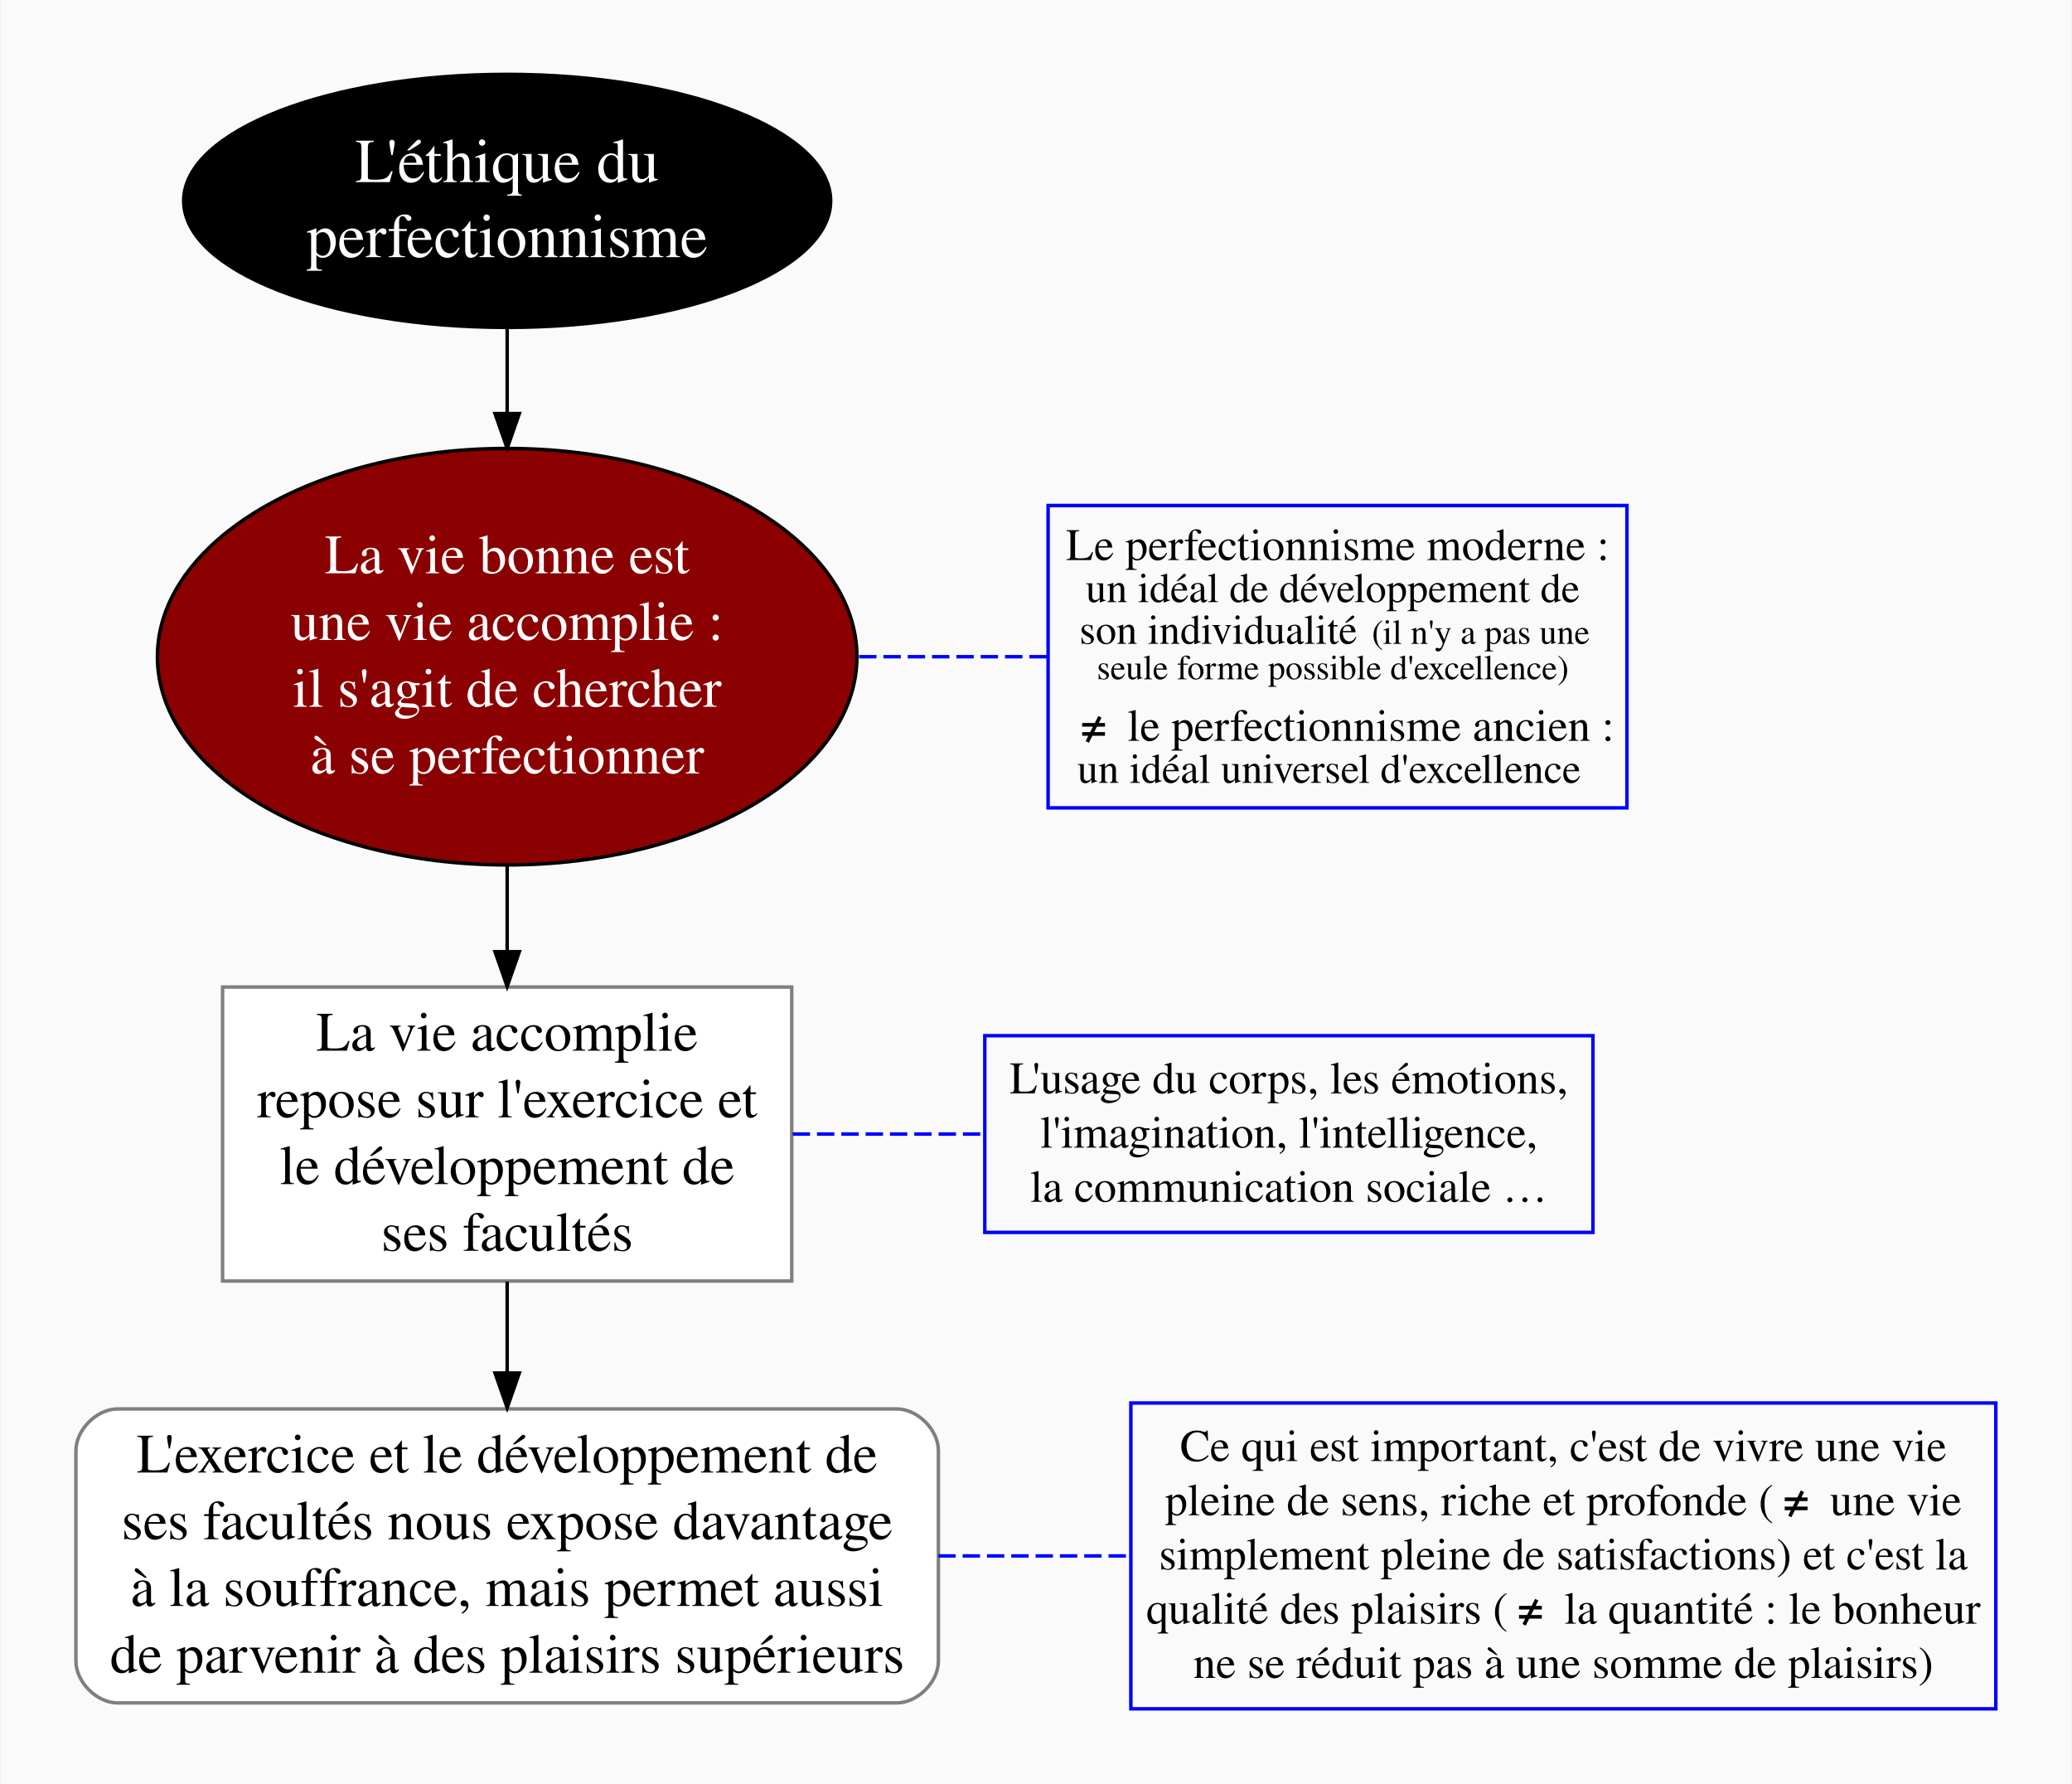
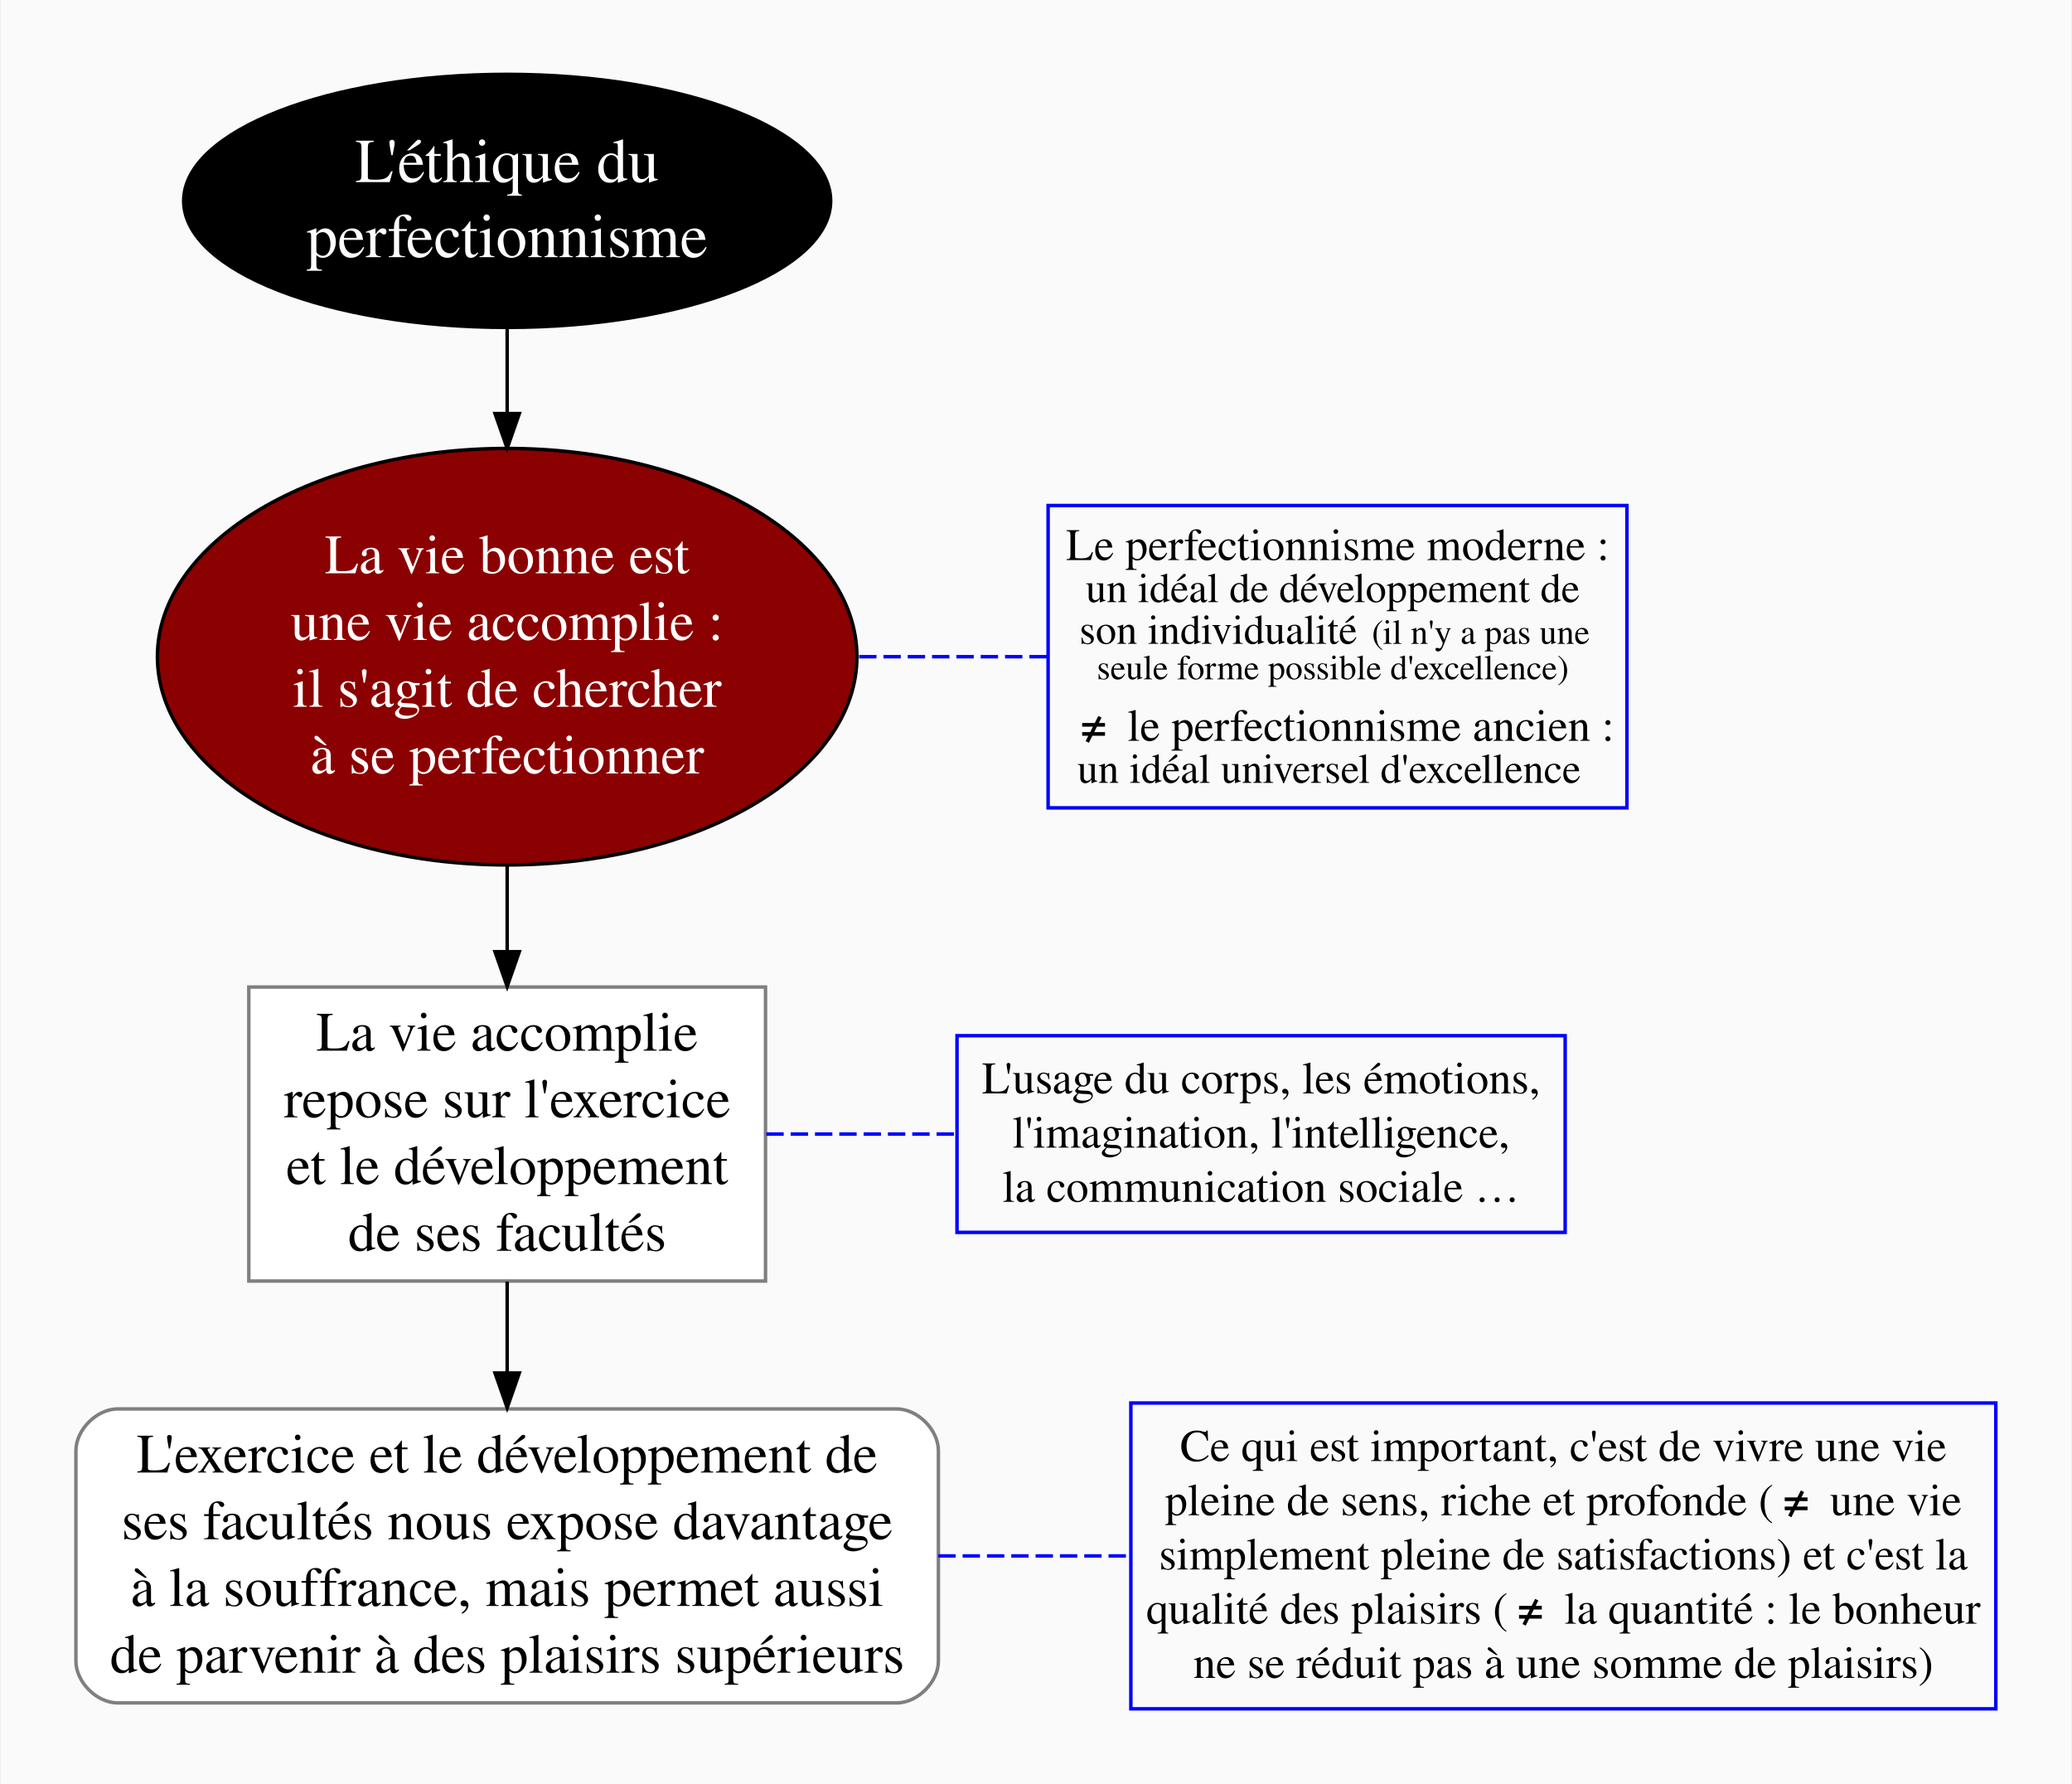
<svg xmlns="http://www.w3.org/2000/svg" width="596pt" height="513pt" viewBox="0.00 0.00 595.75 513.33">
  <g id="graph0" class="graph" transform="scale(1 1) rotate(0) translate(21.6 491.733)">
    <polygon fill="#fafafa" stroke="transparent" points="-21.6,21.6 -21.6,-491.733 574.151,-491.733 574.151,21.6 -21.6,21.6" />
    <g id="node1" class="node">
      <ellipse fill="#000000" stroke="#000000" cx="124.061" cy="-433.929" rx="93.112" ry="36.409" />
      <text text-anchor="middle" x="124.061" y="-439.329" font-family="Times,serif" font-size="18.00" fill="#ffffff">L'éthique du</text>
      <text text-anchor="middle" x="124.061" y="-417.729" font-family="Times,serif" font-size="18.00" fill="#ffffff">perfectionnisme</text>
    </g>
    <g id="node2" class="node">
      <ellipse fill="#8b0000" stroke="#000000" cx="124.061" cy="-302.763" rx="100.669" ry="59.925" />
      <text text-anchor="middle" x="124.061" y="-326.763" font-family="Times,serif" font-size="16.00" fill="#ffffff">La vie bonne est</text>
      <text text-anchor="middle" x="124.061" y="-307.563" font-family="Times,serif" font-size="16.00" fill="#ffffff">une vie accomplie :</text>
      <text text-anchor="middle" x="124.061" y="-288.363" font-family="Times,serif" font-size="16.00" fill="#ffffff">il s'agit de chercher</text>
      <text text-anchor="middle" x="124.061" y="-269.163" font-family="Times,serif" font-size="16.00" fill="#ffffff">à se perfectionner</text>
    </g>
    <g id="edge1" class="edge">
      <path fill="none" stroke="#000000" d="M124.061,-397.706C124.061,-389.734 124.061,-381.165 124.061,-372.791" />
      <polygon fill="#000000" stroke="#000000" points="127.561,-372.725 124.061,-362.725 120.561,-372.725 127.561,-372.725" />
    </g>
    <g id="node3" class="node">
-       <polygon fill="#ffffff" stroke="#7f7f7f" points="205.97,-207.7 42.152,-207.7 42.152,-123.1 205.97,-123.1 205.97,-207.7" />
+       <polygon fill="#ffffff" stroke="#7f7f7f" points="198.421,-207.7 49.7,-207.7 49.7,-123.1 198.421,-123.1 198.421,-207.7" />
      <text text-anchor="middle" x="124.061" y="-189.4" font-family="Times,serif" font-size="16.00" fill="#000000">La vie accomplie</text>
-       <text text-anchor="middle" x="124.061" y="-170.2" font-family="Times,serif" font-size="16.00" fill="#000000">repose sur l'exercice et</text>
-       <text text-anchor="middle" x="124.061" y="-151" font-family="Times,serif" font-size="16.00" fill="#000000">le développement de</text>
-       <text text-anchor="middle" x="124.061" y="-131.8" font-family="Times,serif" font-size="16.00" fill="#000000">ses facultés</text>
+       <text text-anchor="middle" x="124.061" y="-170.2" font-family="Times,serif" font-size="16.00" fill="#000000">repose sur l'exercice</text>
+       <text text-anchor="middle" x="124.061" y="-151" font-family="Times,serif" font-size="16.00" fill="#000000">et le développement</text>
+       <text text-anchor="middle" x="124.061" y="-131.8" font-family="Times,serif" font-size="16.00" fill="#000000">de ses facultés</text>
    </g>
    <g id="edge2" class="edge">
      <path fill="none" stroke="#000000" d="M124.061,-242.513C124.061,-234.302 124.061,-225.928 124.061,-217.87" />
      <polygon fill="#000000" stroke="#000000" points="127.561,-217.867 124.061,-207.868 120.561,-217.868 127.561,-217.867" />
    </g>
    <g id="node5" class="node">
      <polygon fill="#fafafa" stroke="#0000ff" points="446.363,-346.263 279.759,-346.263 279.759,-259.263 446.363,-259.263 446.363,-346.263" />
      <text text-anchor="start" x="284.91" y="-330.563" font-family="Times,serif" font-size="13.00" fill="#000000">Le perfectionnisme moderne :</text>
      <text text-anchor="start" x="290.59" y="-318.463" font-family="Times,serif" font-size="12.00" fill="#000000">un idéal de développement de</text>
      <text text-anchor="start" x="288.772" y="-306.463" font-family="Times,serif" font-size="12.00" fill="#000000">son individualité </text>
      <text text-anchor="start" x="372.928" y="-306.463" font-family="Times,serif" font-size="10.00" fill="#000000">(il n'y a pas une</text>
      <text text-anchor="start" x="293.787" y="-296.263" font-family="Times,serif" font-size="10.00" fill="#000000">seule forme possible d'excellence)</text>
      <text text-anchor="start" x="286.353" y="-278.563" font-family="Times,serif" font-size="13.00" fill="#000000">≠ le perfectionnisme ancien :</text>
      <text text-anchor="start" x="288.181" y="-266.463" font-family="Times,serif" font-size="12.00" fill="#000000">un idéal universel d'excellence</text>
    </g>
    <g id="edge4" class="edge">
      <path fill="none" stroke="#0000ff" stroke-dasharray="5,2" d="M225.356,-302.763C243.465,-302.763 261.575,-302.763 279.685,-302.763" />
    </g>
    <g id="node4" class="node">
      <path fill="#ffffff" stroke="#7f7f7f" d="M236.182,-86.3C236.182,-86.3 11.939,-86.3 11.939,-86.3 5.939,-86.3 -.061,-80.3 -.061,-74.3 -.061,-74.3 -.061,-13.7 -.061,-13.7 -.061,-7.7 5.939,-1.7 11.939,-1.7 11.939,-1.7 236.182,-1.7 236.182,-1.7 242.182,-1.7 248.182,-7.7 248.182,-13.7 248.182,-13.7 248.182,-74.3 248.182,-74.3 248.182,-80.3 242.182,-86.3 236.182,-86.3" />
      <text text-anchor="middle" x="124.061" y="-68" font-family="Times,serif" font-size="16.00" fill="#000000">L'exercice et le développement de</text>
      <text text-anchor="middle" x="124.061" y="-48.8" font-family="Times,serif" font-size="16.00" fill="#000000">ses facultés nous expose davantage</text>
      <text text-anchor="middle" x="124.061" y="-29.6" font-family="Times,serif" font-size="16.00" fill="#000000">à la souffrance, mais permet aussi</text>
      <text text-anchor="middle" x="124.061" y="-10.4" font-family="Times,serif" font-size="16.00" fill="#000000">de parvenir à des plaisirs supérieurs</text>
    </g>
    <g id="edge3" class="edge">
      <path fill="none" stroke="#000000" d="M124.061,-122.94C124.061,-114.487 124.061,-105.514 124.061,-96.765" />
      <polygon fill="#000000" stroke="#000000" points="127.561,-96.641 124.061,-86.641 120.561,-96.641 127.561,-96.641" />
    </g>
    <g id="node6" class="node">
-       <polygon fill="#fafafa" stroke="#0000ff" points="436.581,-193.7 261.54,-193.7 261.54,-137.1 436.581,-137.1 436.581,-193.7" />
-       <text text-anchor="middle" x="349.061" y="-177.1" font-family="Times,serif" font-size="13.00" fill="#000000">L'usage du corps, les émotions,</text>
-       <text text-anchor="middle" x="349.061" y="-161.5" font-family="Times,serif" font-size="13.00" fill="#000000">l'imagination, l'intelligence,</text>
-       <text text-anchor="middle" x="349.061" y="-145.9" font-family="Times,serif" font-size="13.00" fill="#000000">la communication sociale …</text>
+       <polygon fill="#fafafa" stroke="#0000ff" points="428.581,-193.7 253.54,-193.7 253.54,-137.1 428.581,-137.1 428.581,-193.7" />
+       <text text-anchor="middle" x="341.061" y="-177.1" font-family="Times,serif" font-size="13.00" fill="#000000">L'usage du corps, les émotions,</text>
+       <text text-anchor="middle" x="341.061" y="-161.5" font-family="Times,serif" font-size="13.00" fill="#000000">l'imagination, l'intelligence,</text>
+       <text text-anchor="middle" x="341.061" y="-145.9" font-family="Times,serif" font-size="13.00" fill="#000000">la communication sociale …</text>
    </g>
    <g id="edge5" class="edge">
-       <path fill="none" stroke="#0000ff" stroke-dasharray="5,2" d="M206.238,-165.4C224.649,-165.4 243.06,-165.4 261.471,-165.4" />
+       <path fill="none" stroke="#0000ff" stroke-dasharray="5,2" d="M198.655,-165.4C216.919,-165.4 235.183,-165.4 253.448,-165.4" />
    </g>
    <g id="node7" class="node">
      <polygon fill="#fafafa" stroke="#0000ff" points="552.541,-88 303.58,-88 303.58,0 552.541,0 552.541,-88" />
      <text text-anchor="middle" x="428.061" y="-71.3" font-family="Times,serif" font-size="13.00" fill="#000000">Ce qui est important, c'est de vivre une vie</text>
      <text text-anchor="middle" x="428.061" y="-55.7" font-family="Times,serif" font-size="13.00" fill="#000000">pleine de sens, riche et profonde (≠ une vie</text>
      <text text-anchor="middle" x="428.061" y="-40.1" font-family="Times,serif" font-size="13.00" fill="#000000">simplement pleine de satisfactions) et c'est la</text>
      <text text-anchor="middle" x="428.061" y="-24.5" font-family="Times,serif" font-size="13.00" fill="#000000">qualité des plaisirs (≠ la quantité : le bonheur</text>
      <text text-anchor="middle" x="428.061" y="-8.9" font-family="Times,serif" font-size="13.00" fill="#000000">ne se réduit pas à une somme de plaisirs)</text>
    </g>
    <g id="edge6" class="edge">
      <path fill="none" stroke="#0000ff" stroke-dasharray="5,2" d="M248.155,-44C266.543,-44 284.932,-44 303.321,-44" />
    </g>
  </g>
</svg>
